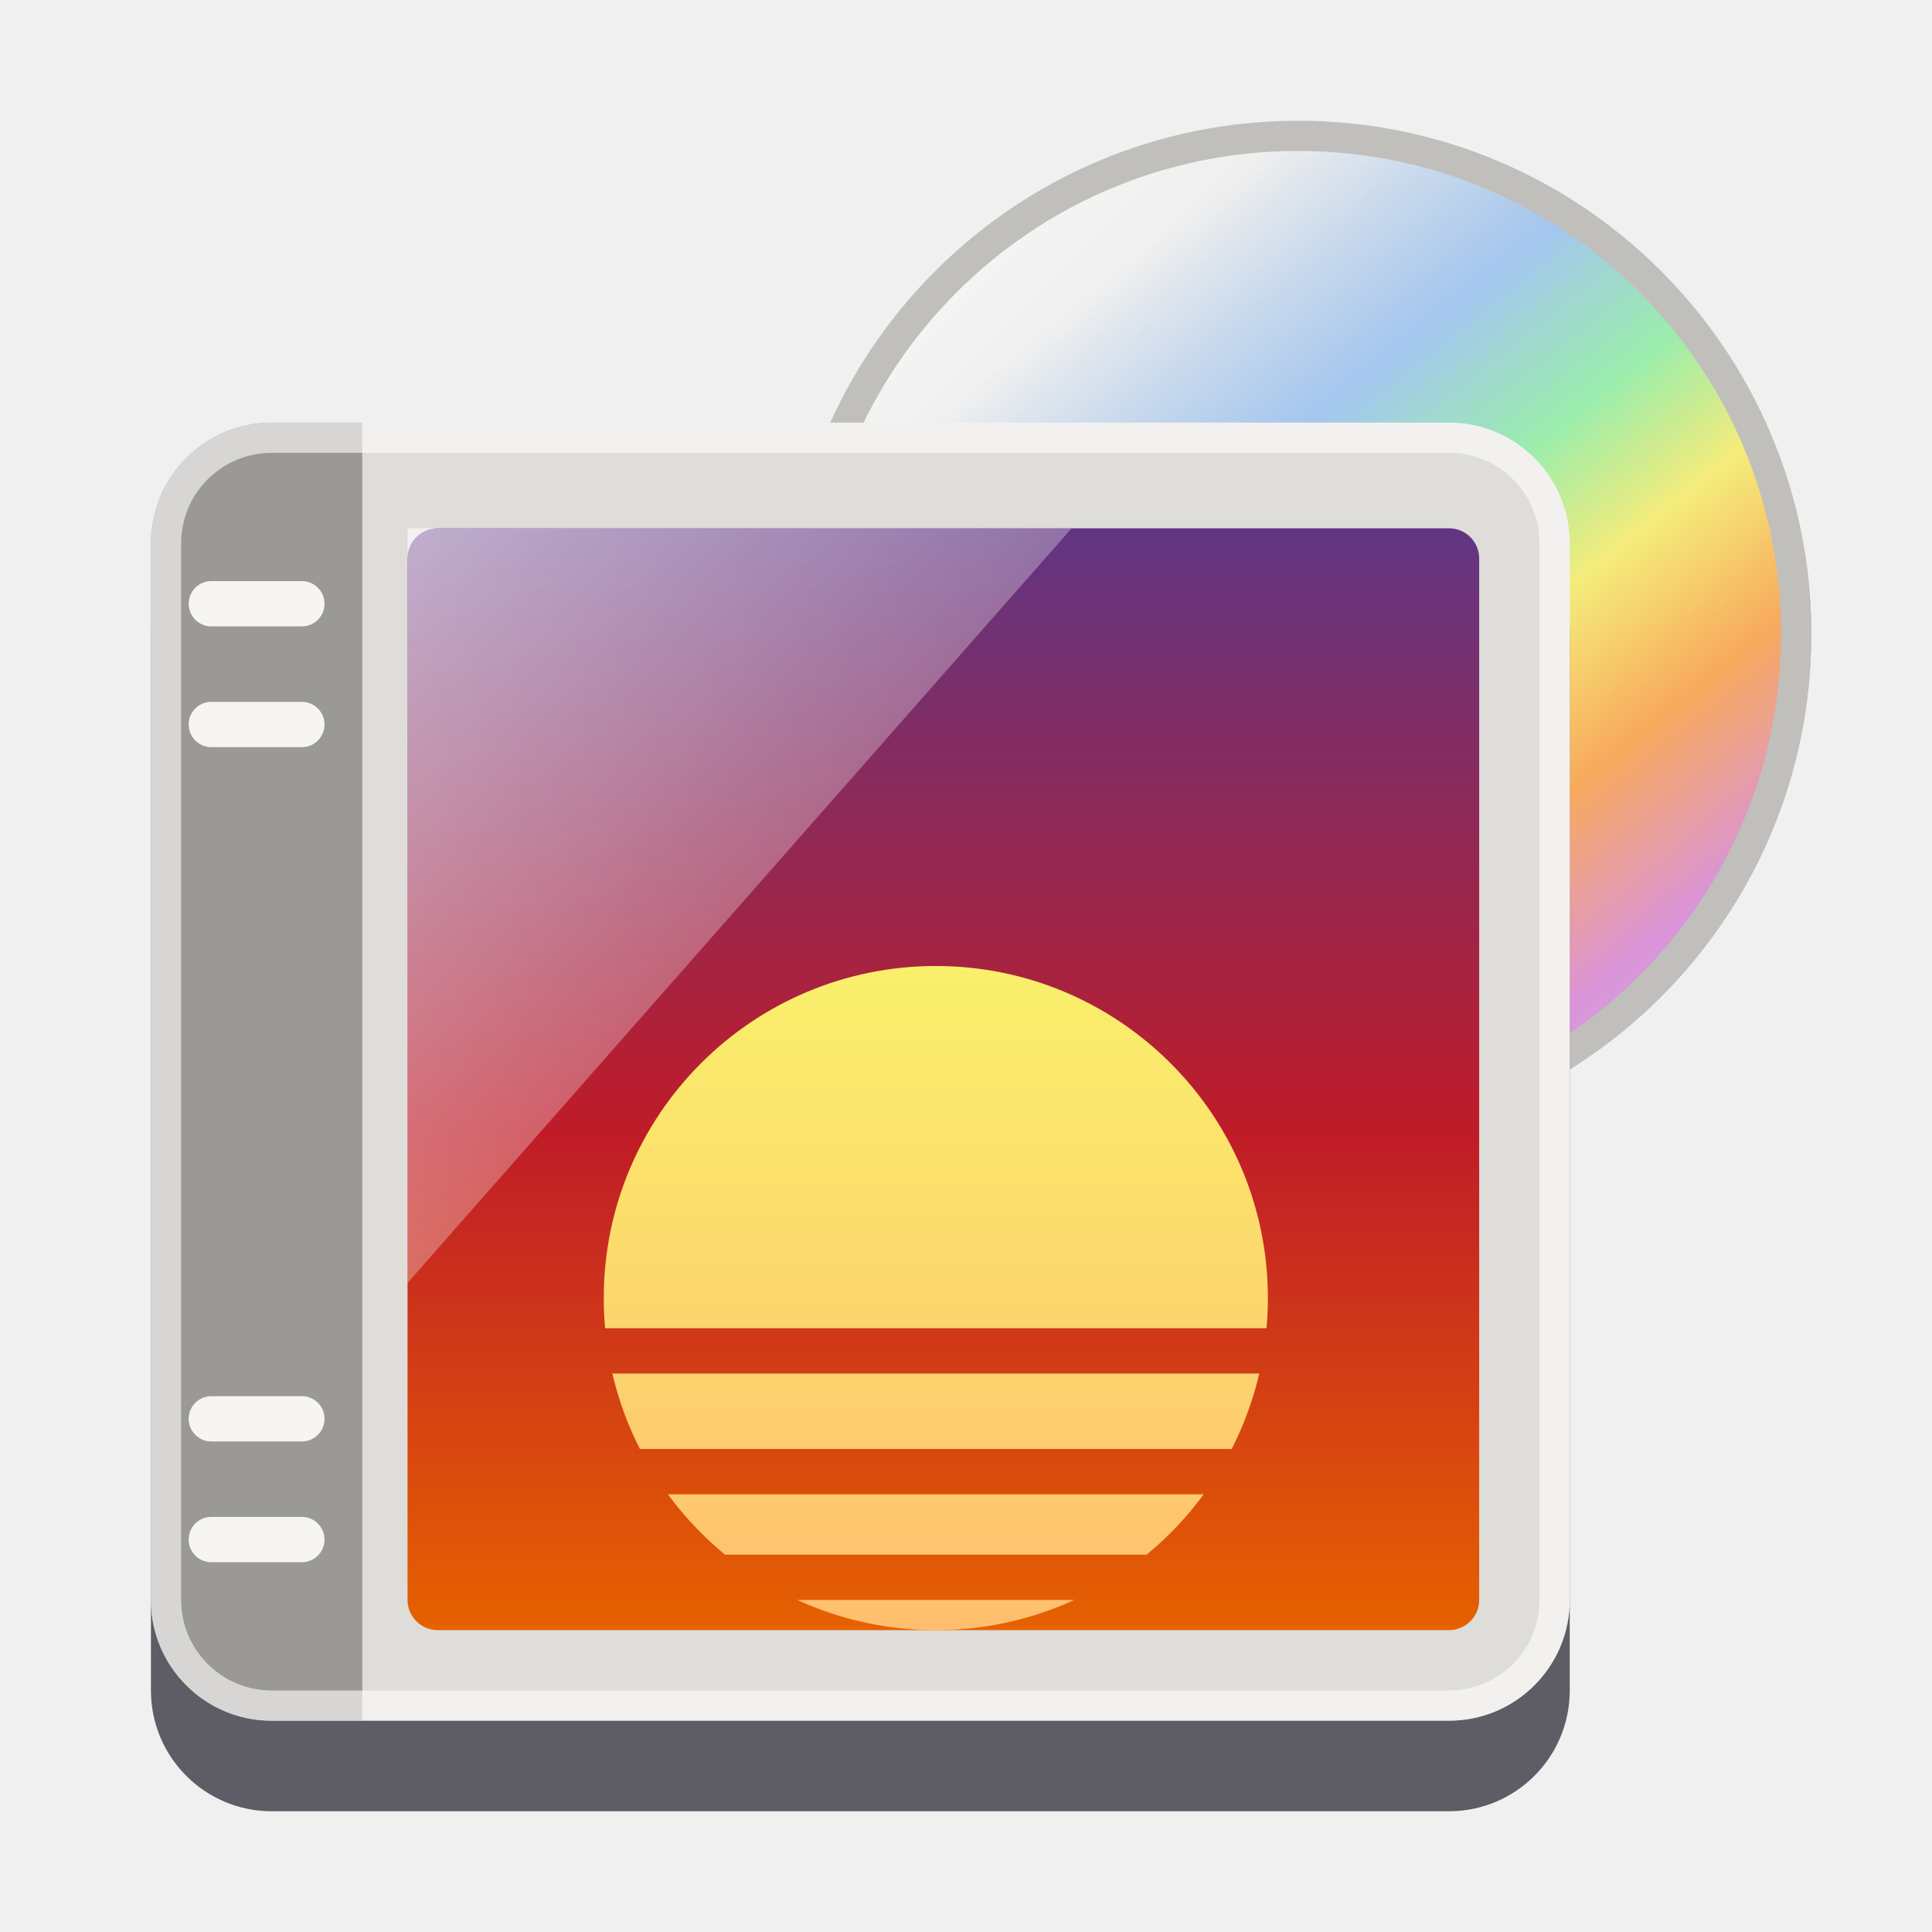
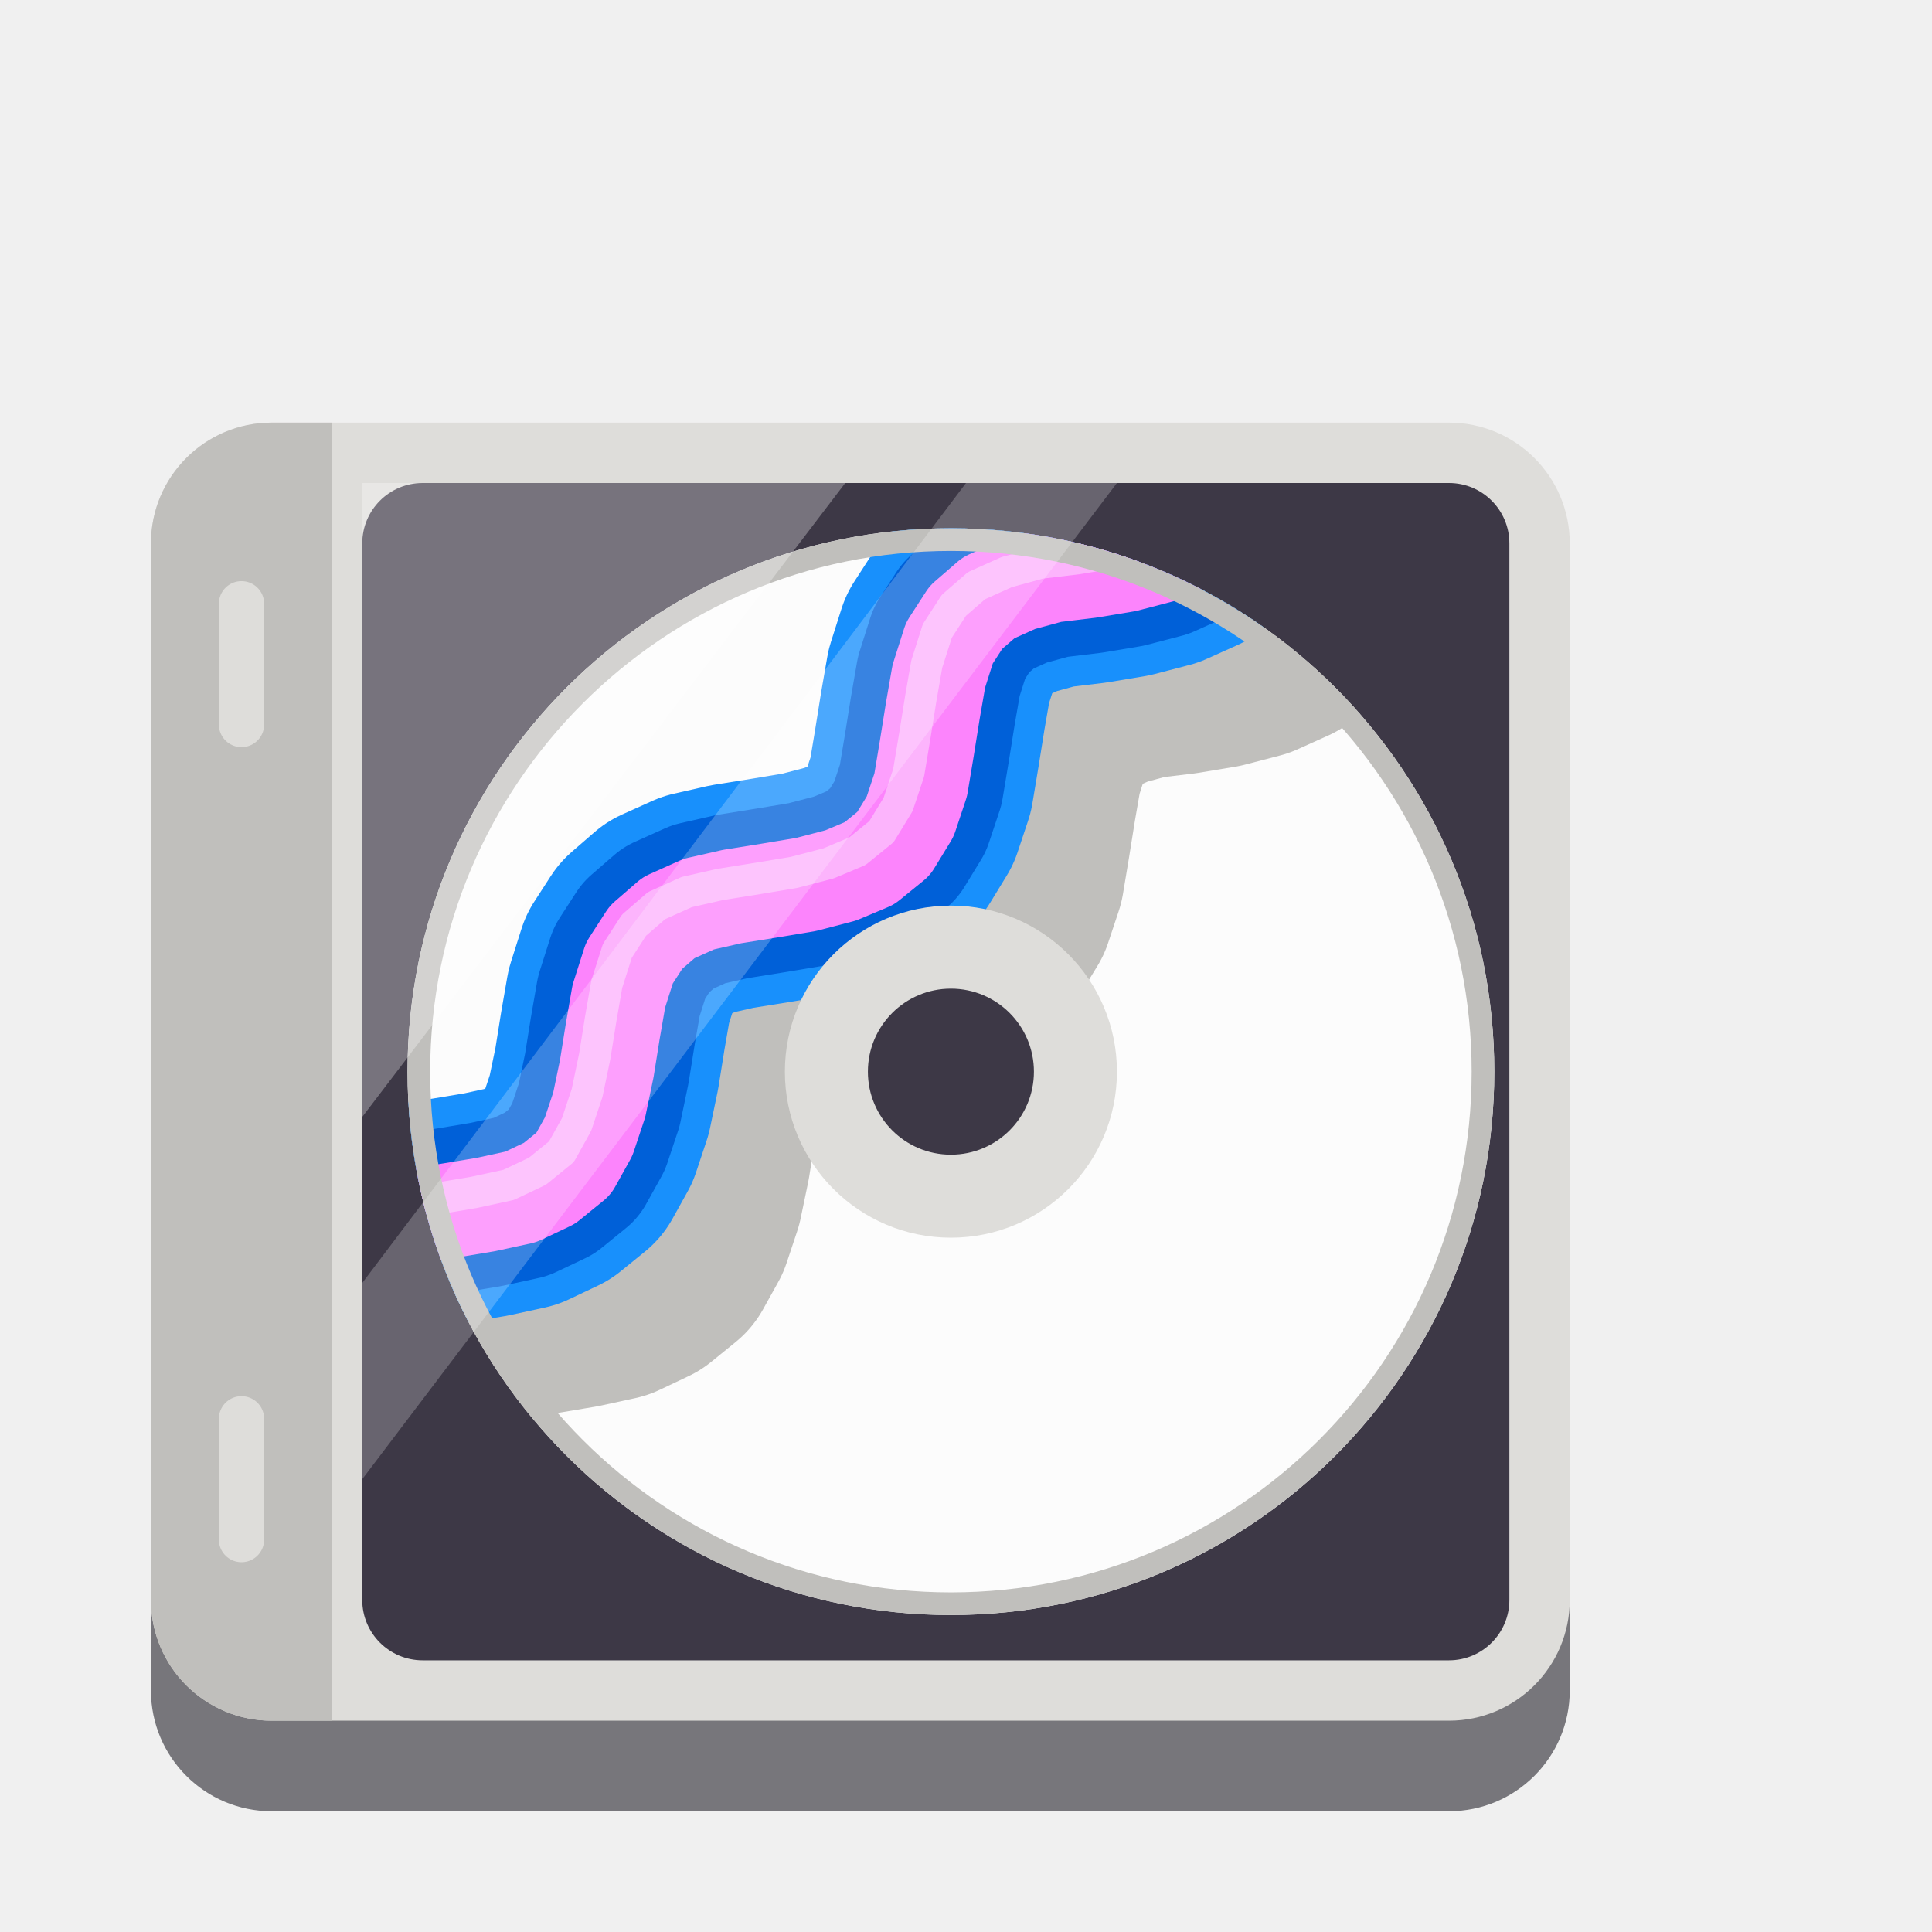
- <svg xmlns="http://www.w3.org/2000/svg" width="128" height="128" viewBox="0 0 128 128">
-   <defs>
-     <linearGradient id="silver" x1="0" y1="0" x2="1" y2="1">
-       <stop offset="0" stop-color="#ffffff" />
-       <stop offset="1" stop-color="#c0bfbc" />
-     </linearGradient>
-     <linearGradient id="shimmer" x1="0.1" y1="0" x2="0.9" y2="1">
-       <stop offset="0.2" stop-color="#99c1f1" stop-opacity="0" />
-       <stop offset="0.38" stop-color="#99c1f1" />
-       <stop offset="0.5" stop-color="#8ff0a4" />
-       <stop offset="0.6" stop-color="#f9f06b" />
-       <stop offset="0.72" stop-color="#ffa348" />
-       <stop offset="0.85" stop-color="#dc8add" />
-       <stop offset="1" stop-color="#dc8add" stop-opacity="0" />
-     </linearGradient>
-     <linearGradient id="sky" x1="0" y1="0" x2="0" y2="1">
-       <stop offset="0" stop-color="#613583" />
-       <stop offset="0.55" stop-color="#c01c28" />
-       <stop offset="1" stop-color="#e66100" />
-     </linearGradient>
-     <linearGradient id="sun" x1="0" y1="0" x2="0" y2="1">
-       <stop offset="0" stop-color="#f9f06b" />
-       <stop offset="1" stop-color="#ffbe6f" />
-     </linearGradient>
-     <linearGradient id="glare" x1="0" y1="0" x2="1" y2="1">
-       <stop offset="0" stop-color="#ffffff" stop-opacity="0.6" />
-       <stop offset="1" stop-color="#ffffff" stop-opacity="0" />
-     </linearGradient>
-     <clipPath id="cover">
-       <rect x="27" y="35" width="71" height="73" rx="2" />
-     </clipPath>
-     <clipPath id="bands">
-       <path d="M27 35h71v53H27zM27 91h71v5H27zM27 99h71v4H27zM27 106h71v3H27z" />
-     </clipPath>
-   </defs>
-   <circle cx="86" cy="42" r="34" fill="url(#silver)" />
-   <circle cx="86" cy="42" r="34" fill="url(#shimmer)" opacity="0.85" />
-   <circle cx="86" cy="42" r="11" fill="#f6f5f4" />
-   <circle cx="86" cy="42" r="4.5" fill="#77767b" />
-   <circle cx="86" cy="42" r="33" fill="none" stroke="#c0bfbc" stroke-width="2" />
-   <rect x="10" y="34" width="94" height="86" rx="8" fill="#5e5c64" />
+ <svg xmlns="http://www.w3.org/2000/svg" xmlns:xlink="http://www.w3.org/1999/xlink" width="128" height="128" viewBox="0 0 128 128">
+   <clipPath id="disc">
+     <circle cx="63" cy="71" r="36" />
+   </clipPath>
+   <path id="slide" d="M16.7 98.3L17.8 96.5L18.5 94.4L19.0 92.0L19.3 89.6L19.8 87.2L20.5 85.1L21.6 83.3L23.1 82.0L25.0 81.1L27.3 80.6L29.8 80.2L32.2 79.8L34.5 79.3L36.4 78.4L38.0 77.1L39.0 75.3L39.7 73.2L40.2 70.8L40.6 68.3L41.0 66.0L41.7 63.8L42.8 62.1L44.3 60.8L46.3 59.9L48.5 59.4L51.0 59.0L53.4 58.6L55.7 58.0L57.6 57.2L59.2 55.9L60.3 54.1L61.0 52.0L61.4 49.6L61.8 47.1L62.2 44.8L62.9 42.6L64.0 40.9L65.5 39.6L67.5 38.7L69.7 38.1L72.2 37.8L74.6 37.4L76.9 36.8L78.9 35.9L80.4 34.6L81.5 32.9L82.2 30.8L82.6 28.4L83.0 25.9L83.4 23.5L84.1 21.4L85.2 19.7" fill="none" stroke-linejoin="round" />
+   <rect x="10" y="34" width="94" height="86" rx="8" fill="#77767b" />
  <rect x="10" y="28" width="94" height="86" rx="8" fill="#deddda" />
-   <g clip-path="url(#cover)">
-     <rect x="27" y="35" width="71" height="73" fill="url(#sky)" />
-     <circle cx="62" cy="86" r="22" fill="url(#sun)" clip-path="url(#bands)" />
+   <rect x="24" y="32" width="76" height="78" rx="4" fill="#3d3846" />
+   <path d="M18 28h4v86h-4a8 8 0 0 1-8-8V36a8 8 0 0 1 8-8z" fill="#c0bfbc" />
+   <path d="M16 40v8M16 94v8" stroke="#deddda" stroke-width="3" stroke-linecap="round" />
+   <g clip-path="url(#disc)">
+     <rect width="128" height="128" fill="#fcfcfc" />
+     <use xlink:href="#slide" stroke="#c0bfbc" stroke-width="15" transform="translate(6 6)" />
+     <use xlink:href="#slide" stroke="#1890fc" stroke-width="15" />
+     <use xlink:href="#slide" stroke="#0060d8" stroke-width="11" />
+     <use xlink:href="#slide" stroke="#fc84fc" stroke-width="6.3" />
+     <use xlink:href="#slide" stroke="#fcb4fc" stroke-width="2.1" transform="translate(-0.8 -0.8)" />
  </g>
-   <path d="M18 28h6v86h-6a8 8 0 0 1-8-8V36a8 8 0 0 1 8-8z" fill="#9a9996" />
-   <path d="M14 40h6M14 48h6M14 94h6M14 102h6" stroke="#f6f5f4" stroke-width="3" stroke-linecap="round" />
-   <path d="M27 35h44L27 85z" fill="url(#glare)" />
-   <rect x="11" y="29" width="92" height="84" rx="7" fill="none" stroke="#ffffff" stroke-opacity="0.6" stroke-width="2" />
+   <circle cx="63" cy="71" r="35.25" fill="none" stroke="#c0bfbc" stroke-width="1.5" />
+   <circle cx="63" cy="71" r="11" fill="#deddda" />
+   <circle cx="63" cy="71" r="5.5" fill="#3d3846" />
+   <path d="M24 32h32l-32 42z" fill="#ffffff" opacity="0.3" />
+   <path d="M64 32h10l-50 66v-13z" fill="#ffffff" opacity="0.22" />
</svg>
